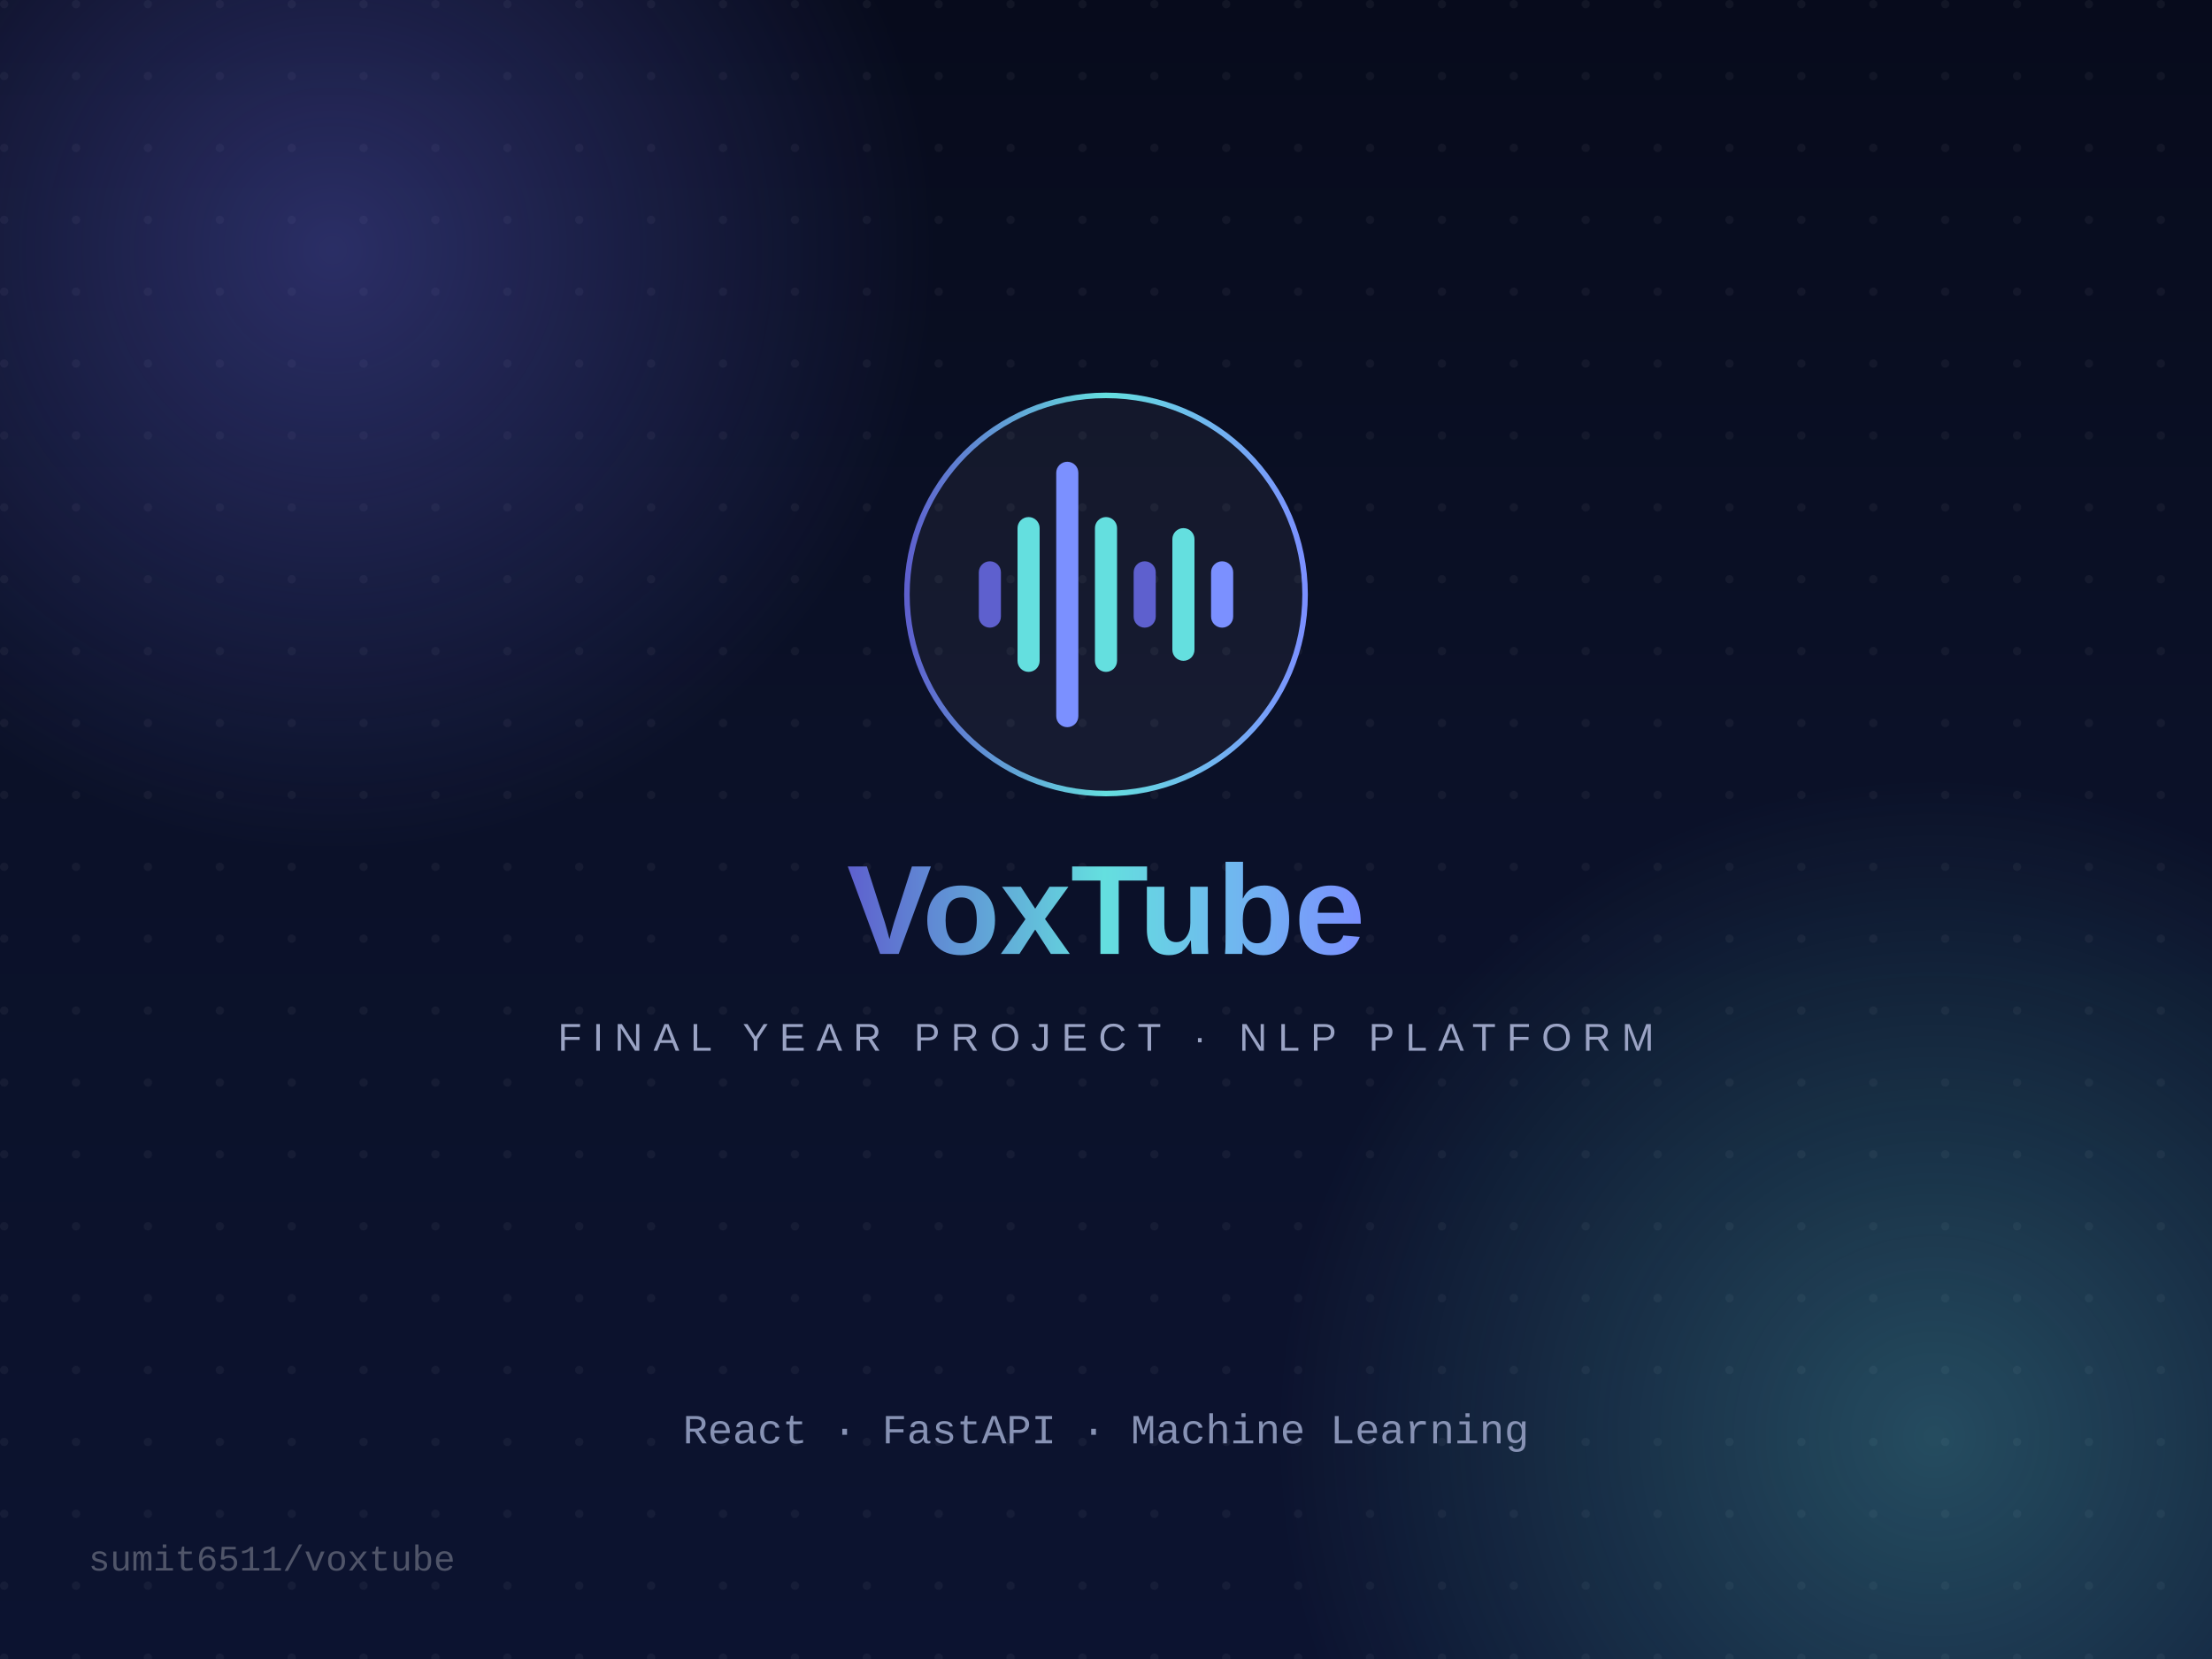
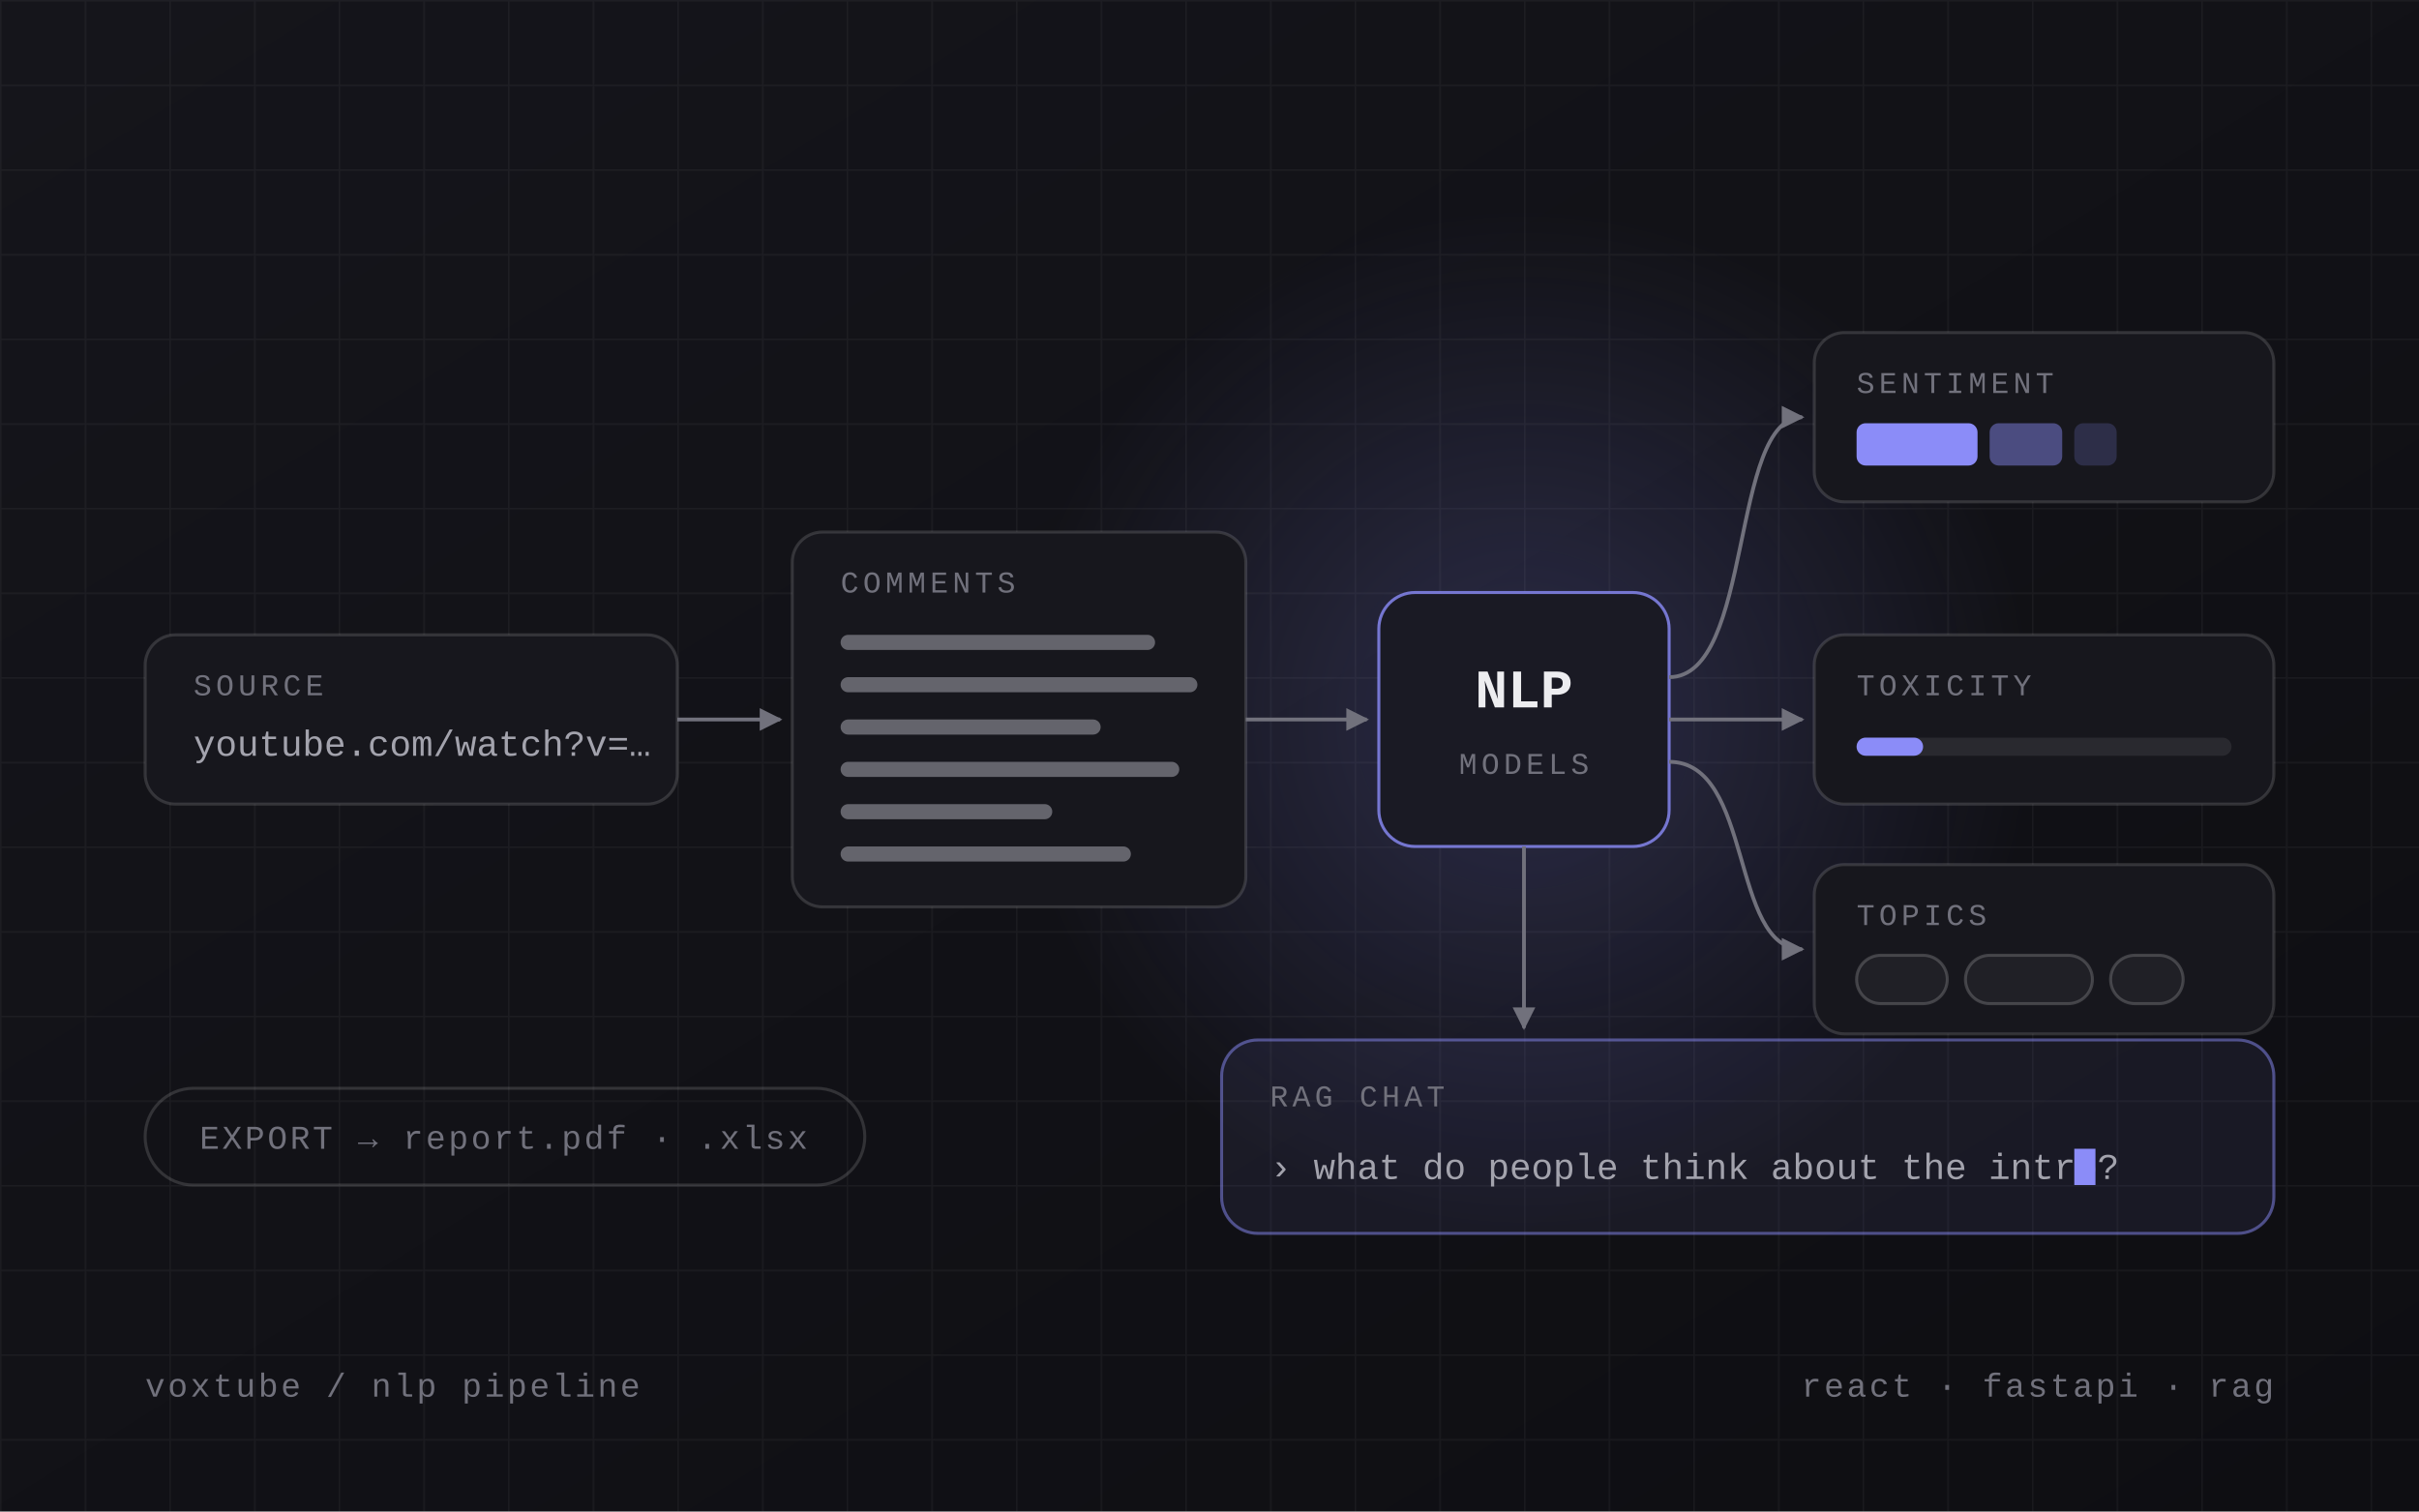
- <svg xmlns="http://www.w3.org/2000/svg" width="800" height="600" viewBox="0 0 800 600">
+ <svg xmlns="http://www.w3.org/2000/svg" width="800" height="500" viewBox="0 0 800 500" role="img" aria-labelledby="t">
  <defs>
-     <linearGradient id="bg" x1="0" y1="0" x2="0" y2="1">
-       <stop offset="0%" stop-color="#070b1c" />
-       <stop offset="45%" stop-color="#0b1128" />
-       <stop offset="100%" stop-color="#0c1330" />
+     <linearGradient id="bg" x1="0" y1="0" x2="1" y2="1">
+       <stop offset="0" stop-color="#15151b" />
+       <stop offset="1" stop-color="#0e0e12" />
    </linearGradient>
-     <linearGradient id="text-gradient" x1="0%" y1="0%" x2="100%" y2="0%">
-       <stop offset="0%" stop-color="#5e60ce" />
-       <stop offset="50%" stop-color="#64dfdf" />
-       <stop offset="100%" stop-color="#7b90ff" />
-     </linearGradient>
-     <radialGradient id="glow1" cx="50%" cy="50%" r="50%">
-       <stop offset="0%" stop-color="#5e60ce" stop-opacity="0.4" />
-       <stop offset="100%" stop-color="#5e60ce" stop-opacity="0" />
+     <pattern id="grid" width="28" height="28" patternUnits="userSpaceOnUse">
+       <path d="M28 0H0V28" fill="none" stroke="#fff" stroke-opacity="0.045" />
+     </pattern>
+     <radialGradient id="glow" cx="0.5" cy="0.5" r="0.5">
+       <stop offset="0" stop-color="#8b8cf8" stop-opacity="0.22" />
+       <stop offset="1" stop-color="#8b8cf8" stop-opacity="0" />
    </radialGradient>
-     <radialGradient id="glow2" cx="50%" cy="50%" r="50%">
-       <stop offset="0%" stop-color="#64dfdf" stop-opacity="0.28" />
-       <stop offset="100%" stop-color="#64dfdf" stop-opacity="0" />
-     </radialGradient>
-     <pattern id="dots" width="26" height="26" patternUnits="userSpaceOnUse">
-       <circle cx="1.5" cy="1.5" r="1.5" fill="#ffffff" opacity="0.045" />
-     </pattern>
+     <marker id="arr" viewBox="0 0 10 10" refX="9" refY="5" markerWidth="6" markerHeight="6" orient="auto-start-reverse">
+       <path d="M0 0L10 5L0 10z" fill="#71717c" />
+     </marker>
  </defs>
-   <rect width="800" height="600" fill="url(#bg)" />
-   <rect width="800" height="600" fill="url(#dots)" />
-   <circle cx="120" cy="90" r="220" fill="url(#glow1)" />
-   <circle cx="700" cy="520" r="240" fill="url(#glow2)" />
-   <circle cx="400" cy="215" r="72" fill="rgba(255,255,255,0.045)" stroke="url(#text-gradient)" stroke-width="2" />
+   <style>
+     .t{font-family:ui-monospace,SFMono-Regular,Menlo,Consolas,"Liberation Mono",monospace}
+     .s{font-size:12px;fill:#a3a3ad}.m{font-size:11px;fill:#71717c;letter-spacing:.08em}.k{font-size:10px;fill:#71717c;letter-spacing:.14em}
+     .b{fill:#17171d;stroke:#fff;stroke-opacity:.14}.a{stroke:#71717c;stroke-width:1.25;fill:none;marker-end:url(#arr)}
+   </style>
+   <rect width="800" height="500" fill="url(#bg)" />
+   <rect width="800" height="500" fill="url(#grid)" />
+   <circle cx="504" cy="238" r="170" fill="url(#glow)" />
+   <rect class="b" x="48" y="210" width="176" height="56" rx="10" />
+   <text class="t k" x="64" y="230">SOURCE</text>
+   <text class="t s" x="64" y="250">youtube.com/watch?v=…</text>
+   <path class="a" d="M224 238H258" />
+   <rect class="b" x="262" y="176" width="150" height="124" rx="10" />
+   <text class="t k" x="278" y="196">COMMENTS</text>
+   <g fill="#a3a3ad" fill-opacity=".55">
+     <rect x="278" y="210" width="104" height="5" rx="2.5" />
+     <rect x="278" y="224" width="118" height="5" rx="2.5" />
+     <rect x="278" y="238" width="86" height="5" rx="2.5" />
+     <rect x="278" y="252" width="112" height="5" rx="2.5" />
+     <rect x="278" y="266" width="70" height="5" rx="2.5" />
+     <rect x="278" y="280" width="96" height="5" rx="2.5" />
+   </g>
+   <path class="a" d="M412 238H452" />
+   <rect x="456" y="196" width="96" height="84" rx="12" fill="#1a1a24" stroke="#8b8cf8" stroke-opacity=".8" />
+   <text class="t" x="504" y="234" text-anchor="middle" font-size="18" fill="#ededf0" font-weight="600">NLP</text>
+   <text class="t k" x="504" y="256" text-anchor="middle">MODELS</text>
+   <path class="a" d="M552 224C580 224 572 138 596 138" />
+   <path class="a" d="M552 238H596" />
+   <path class="a" d="M552 252C580 252 572 314 596 314" />
+   <rect class="b" x="600" y="110" width="152" height="56" rx="10" />
+   <text class="t k" x="614" y="130">SENTIMENT</text>
  <g>
-     <rect x="354" y="203" width="8" height="24" rx="4" fill="#5e60ce" />
-     <rect x="368" y="187" width="8" height="56" rx="4" fill="#64dfdf" />
-     <rect x="382" y="167" width="8" height="96" rx="4" fill="#7b90ff" />
-     <rect x="396" y="187" width="8" height="56" rx="4" fill="#64dfdf" />
-     <rect x="410" y="203" width="8" height="24" rx="4" fill="#5e60ce" />
-     <rect x="424" y="191" width="8" height="48" rx="4" fill="#64dfdf" />
-     <rect x="438" y="203" width="8" height="24" rx="4" fill="#7b90ff" />
+     <rect x="614" y="140" width="40" height="14" rx="3" fill="#8b8cf8" />
+     <rect x="658" y="140" width="24" height="14" rx="3" fill="#8b8cf8" fill-opacity=".45" />
+     <rect x="686" y="140" width="14" height="14" rx="3" fill="#8b8cf8" fill-opacity=".2" />
  </g>
-   <text x="400" y="345" text-anchor="middle" font-family="Poppins, 'Segoe UI', Arial, sans-serif" font-size="46" font-weight="700" fill="url(#text-gradient)">VoxTube</text>
-   <text x="400" y="380" text-anchor="middle" font-family="Poppins, 'Segoe UI', Arial, sans-serif" font-size="14" letter-spacing="4" fill="#9aa3c4">FINAL YEAR PROJECT · NLP PLATFORM</text>
-   <text x="400" y="522" text-anchor="middle" font-family="'Roboto Mono', 'Courier New', monospace" font-size="15" fill="#8792b4">React · FastAPI · Machine Learning</text>
-   <text x="32" y="568" font-family="'Roboto Mono', 'Courier New', monospace" font-size="13" fill="rgba(255,255,255,0.28)">sumit6511/voxtube</text>
+   <rect class="b" x="600" y="210" width="152" height="56" rx="10" />
+   <text class="t k" x="614" y="230">TOXICITY</text>
+   <rect x="614" y="244" width="124" height="6" rx="3" fill="#fff" fill-opacity=".08" />
+   <rect x="614" y="244" width="22" height="6" rx="3" fill="#8b8cf8" />
+   <rect class="b" x="600" y="286" width="152" height="56" rx="10" />
+   <text class="t k" x="614" y="306">TOPICS</text>
+   <g stroke="#fff" stroke-opacity=".18" fill="#fff" fill-opacity=".04">
+     <rect x="614" y="316" width="30" height="16" rx="8" />
+     <rect x="650" y="316" width="42" height="16" rx="8" />
+     <rect x="698" y="316" width="24" height="16" rx="8" />
+   </g>
+   <path class="a" d="M504 280V340" />
+   <rect x="404" y="344" width="348" height="64" rx="12" fill="#8b8cf8" fill-opacity=".08" stroke="#8b8cf8" stroke-opacity=".5" />
+   <text class="t k" x="420" y="366">RAG CHAT</text>
+   <text class="t s" x="420" y="390">› what do people think about the intro?</text>
+   <rect x="686" y="380" width="7" height="12" fill="#8b8cf8" />
+   <rect x="48" y="360" width="238" height="32" rx="16" fill="none" stroke="#fff" stroke-opacity=".14" />
+   <text class="t m" x="66" y="380">EXPORT → report.pdf · .xlsx</text>
+   <text class="t m" x="48" y="462">voxtube / nlp pipeline</text>
+   <text class="t m" x="752" y="462" text-anchor="end">react · fastapi · rag</text>
</svg>
